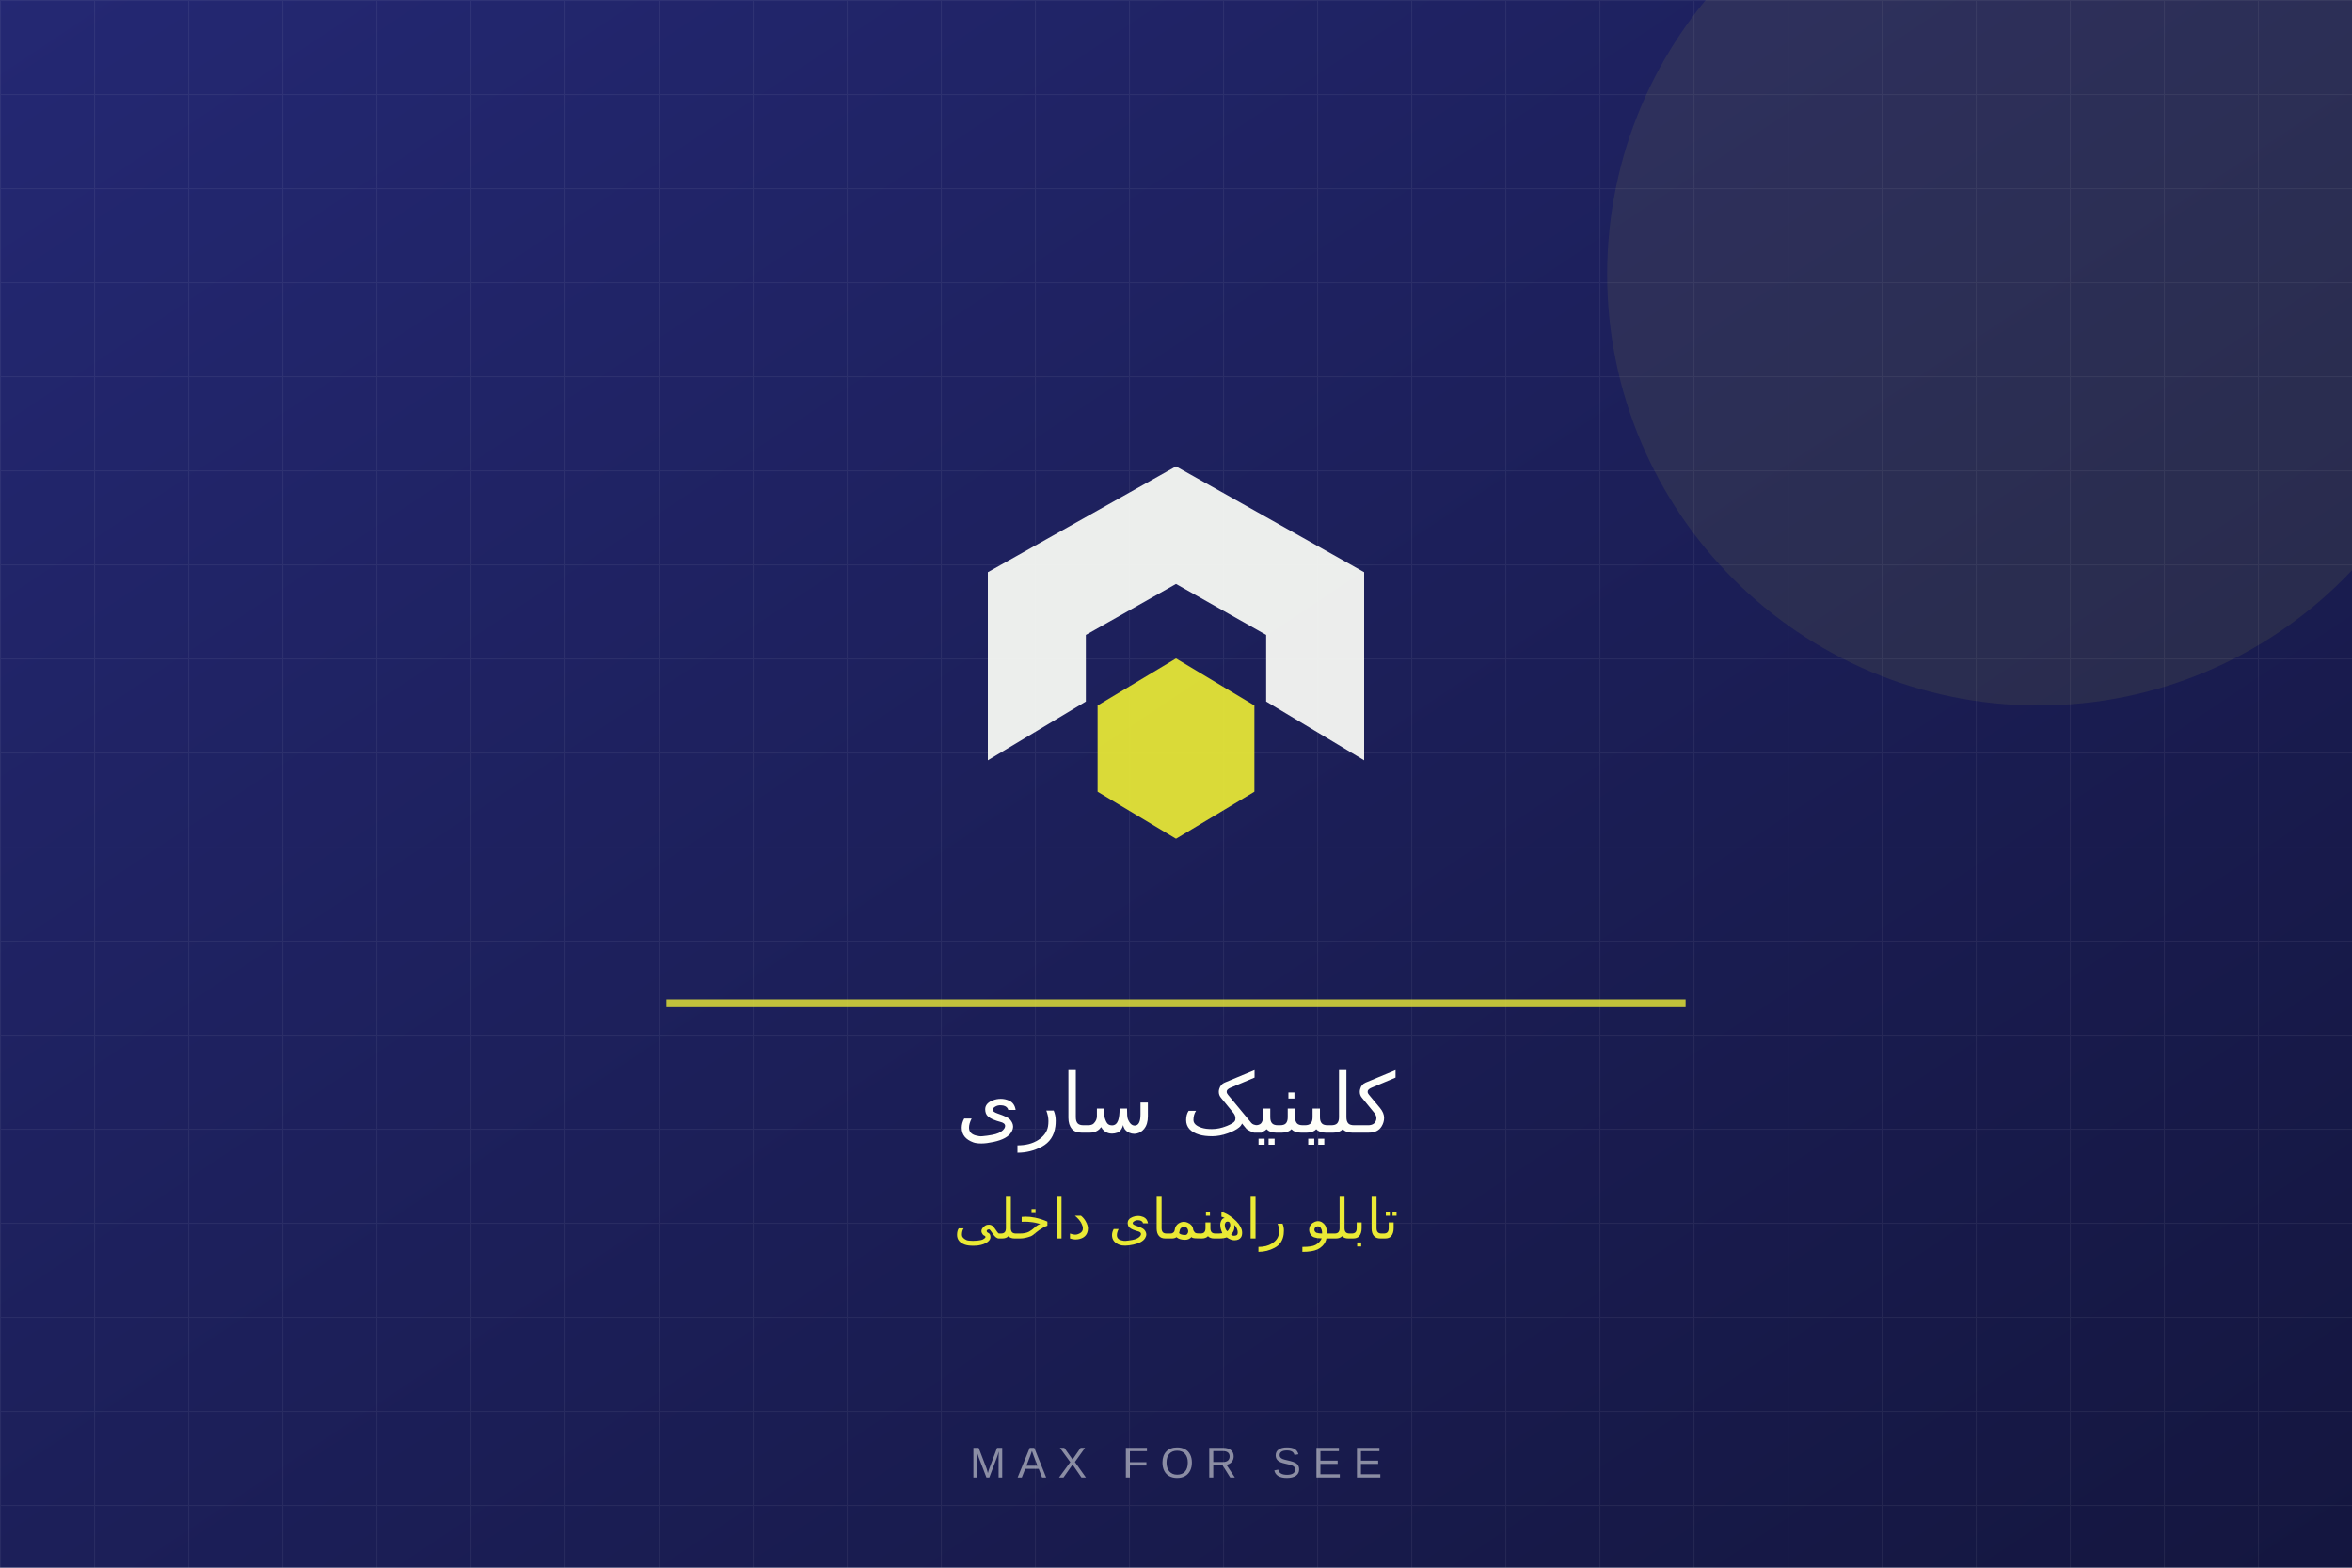
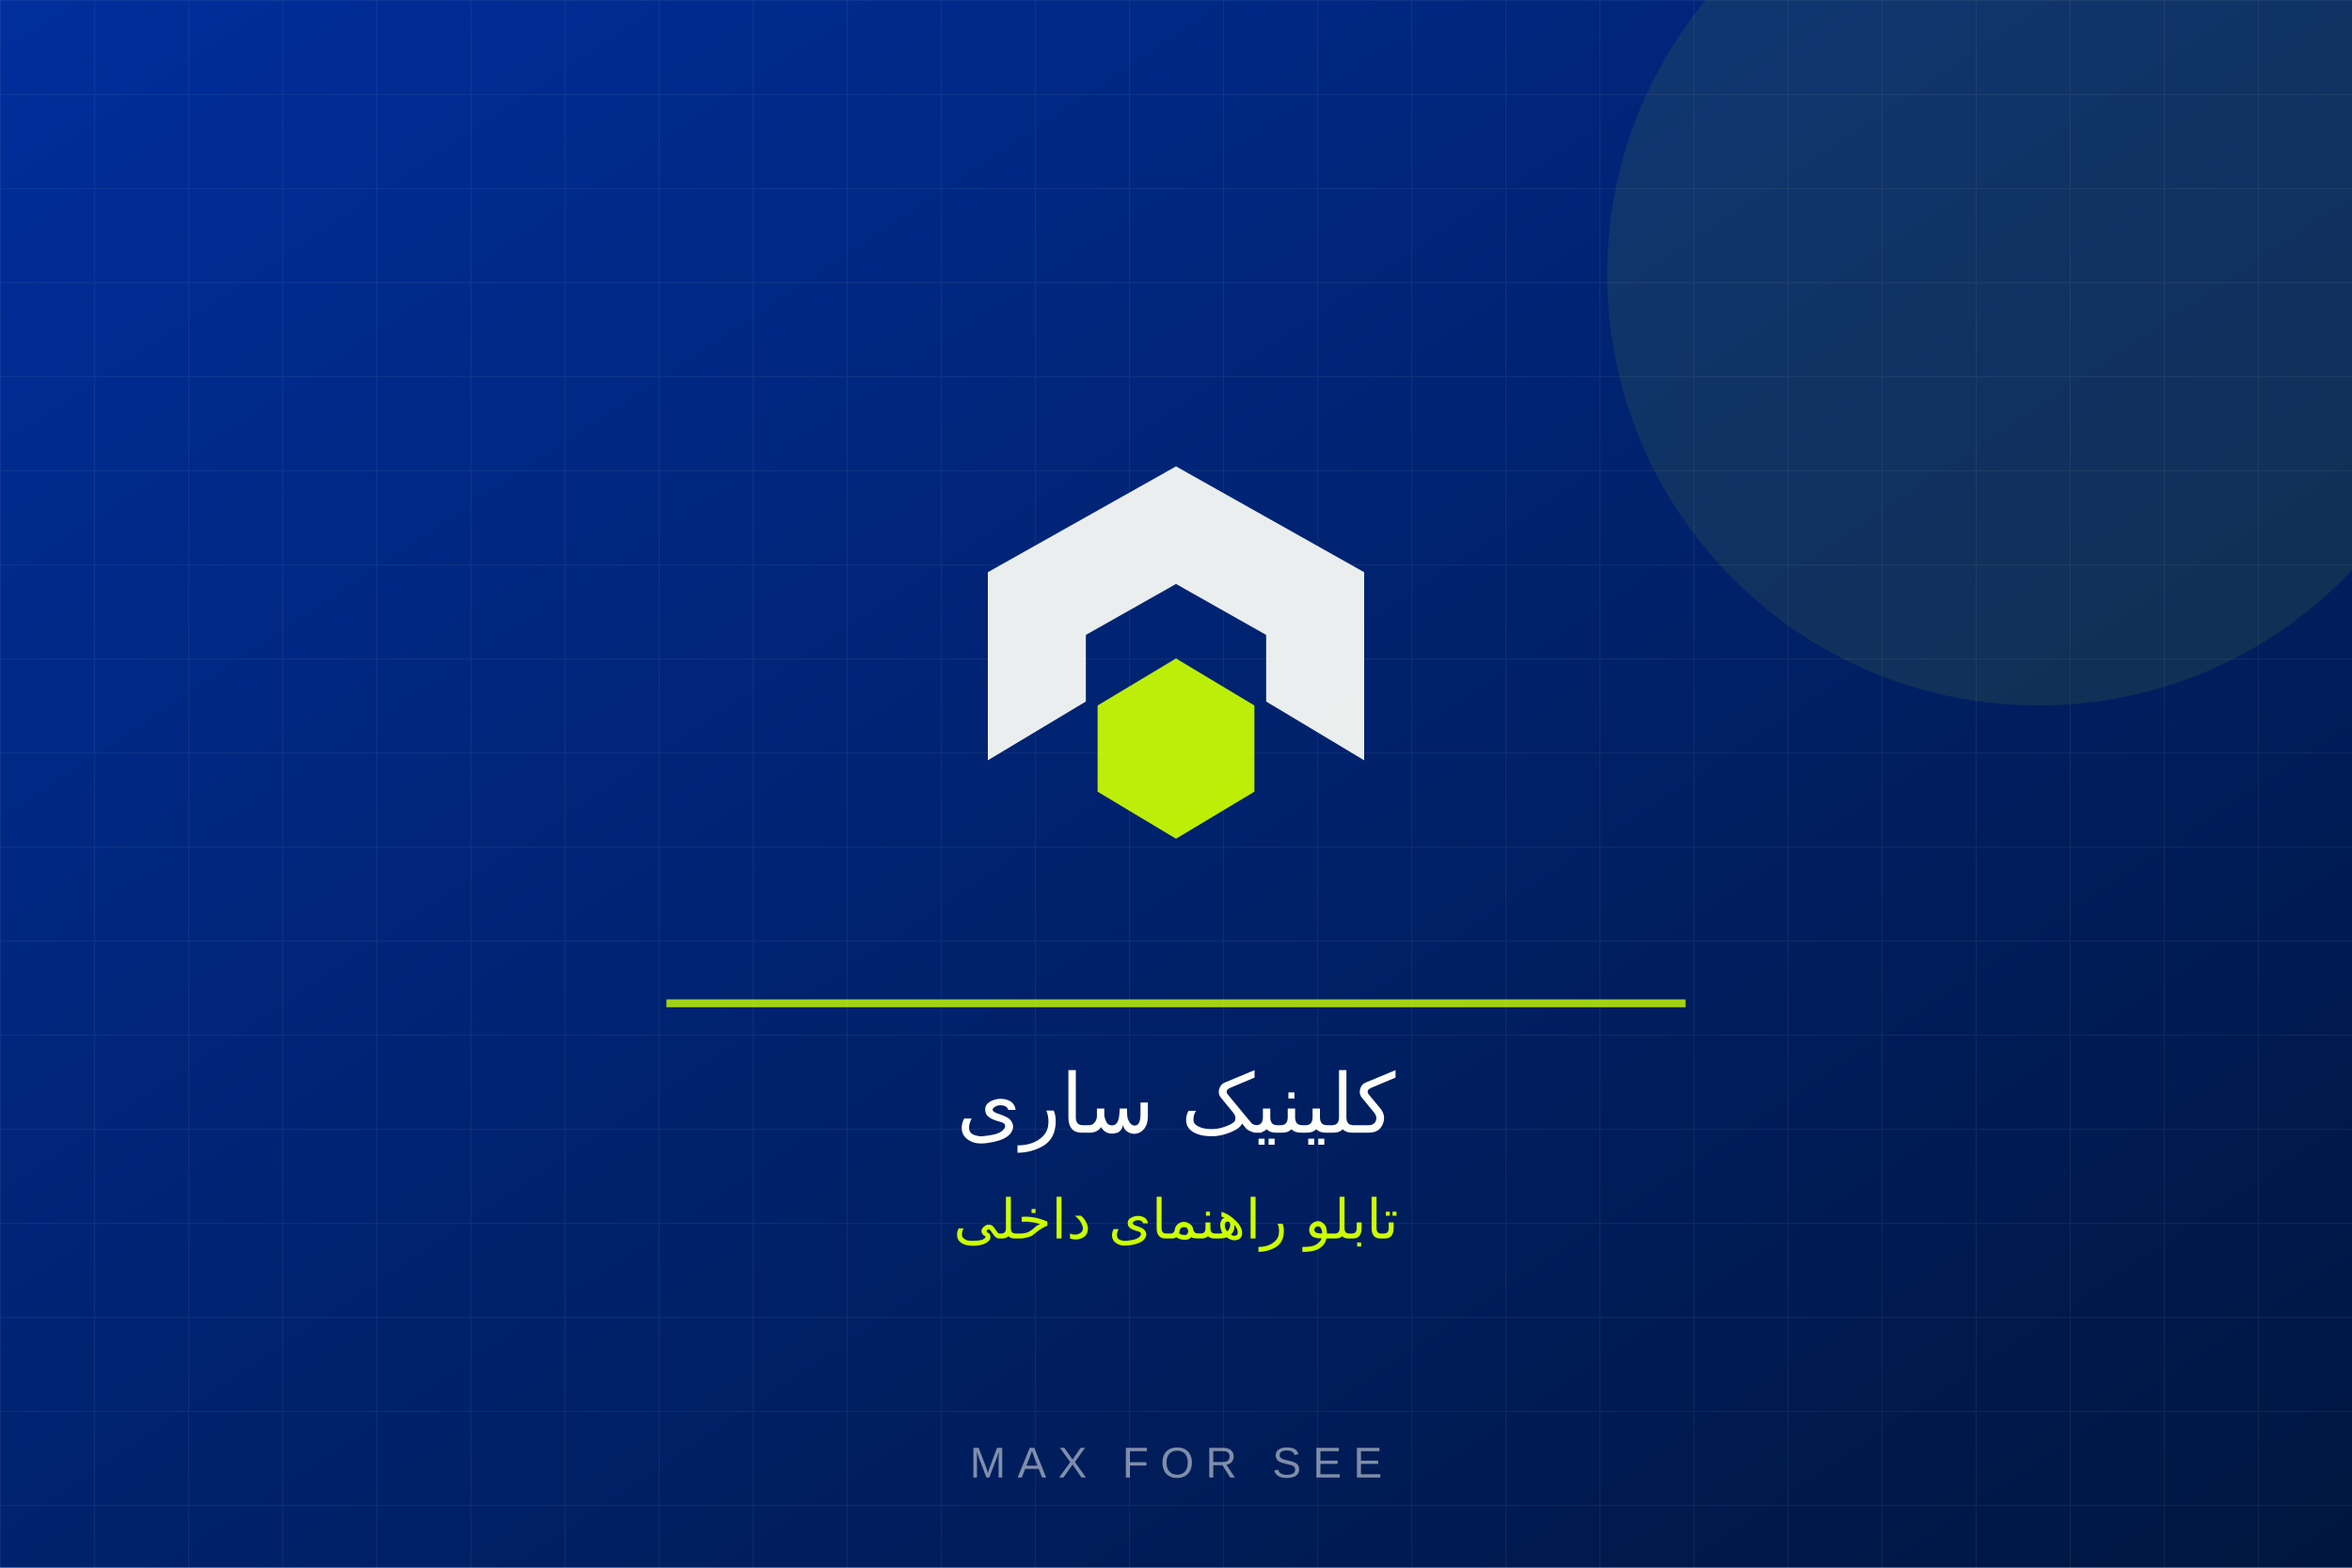
<svg xmlns="http://www.w3.org/2000/svg" width="1200" height="800" viewBox="0 0 1200 800" role="img" aria-label="کلینیک ساری - تابلو راهنمای داخلی">
  <defs>
    <linearGradient id="g15" x1="0" y1="0" x2="1" y2="1">
-       <stop offset="0%" stop-color="#242873" />
-       <stop offset="100%" stop-color="#14163f" />
+       <stop offset="0%" stop-color="#002e9c" />
+       <stop offset="100%" stop-color="#00163f" />
    </linearGradient>
    <pattern id="p15" width="48" height="48" patternUnits="userSpaceOnUse">
      <path d="M48 0H0v48" fill="none" stroke="#FEFFF9" stroke-opacity="0.06" stroke-width="1" />
    </pattern>
  </defs>
  <rect width="1200" height="800" fill="url(#g15)" />
  <rect width="1200" height="800" fill="url(#p15)" />
-   <circle cx="1040" cy="140" r="220" fill="#EAEA35" opacity="0.08" />
+   <circle cx="1040" cy="140" r="220" fill="#ccff00" opacity="0.08" />
  <g transform="translate(600, 330)">
    <polygon points="0,-92 96,-38 96,58 46,28 46,-6 0,-32 -46,-6 -46,28 -96,58 -96,-38" fill="#FEFFF9" opacity="0.92" />
-     <polygon points="0,6 40,30 40,74 0,98 -40,74 -40,30" fill="#EAEA35" opacity="0.92" />
+     <polygon points="0,6 40,30 40,74 0,98 -40,74 -40,30" fill="#ccff00" opacity="0.92" />
  </g>
-   <rect x="340" y="510" width="520" height="4" fill="#EAEA35" opacity="0.8" />
+   <rect x="340" y="510" width="520" height="4" fill="#ccff00" opacity="0.8" />
  <text x="600" y="578" text-anchor="middle" font-family="Tahoma, Arial, sans-serif" font-size="42" fill="#FEFFF9" direction="rtl">کلینیک ساری</text>
-   <text x="600" y="632" text-anchor="middle" font-family="Tahoma, Arial, sans-serif" font-size="28" fill="#EAEA35" direction="rtl">تابلو راهنمای داخلی</text>
+   <text x="600" y="632" text-anchor="middle" font-family="Tahoma, Arial, sans-serif" font-size="28" fill="#ccff00" direction="rtl">تابلو راهنمای داخلی</text>
  <text x="600" y="754" text-anchor="middle" font-family="Segoe UI, Arial, sans-serif" font-size="22" fill="#FEFFF9" opacity="0.5" letter-spacing="6">MAX FOR SEE</text>
</svg>
